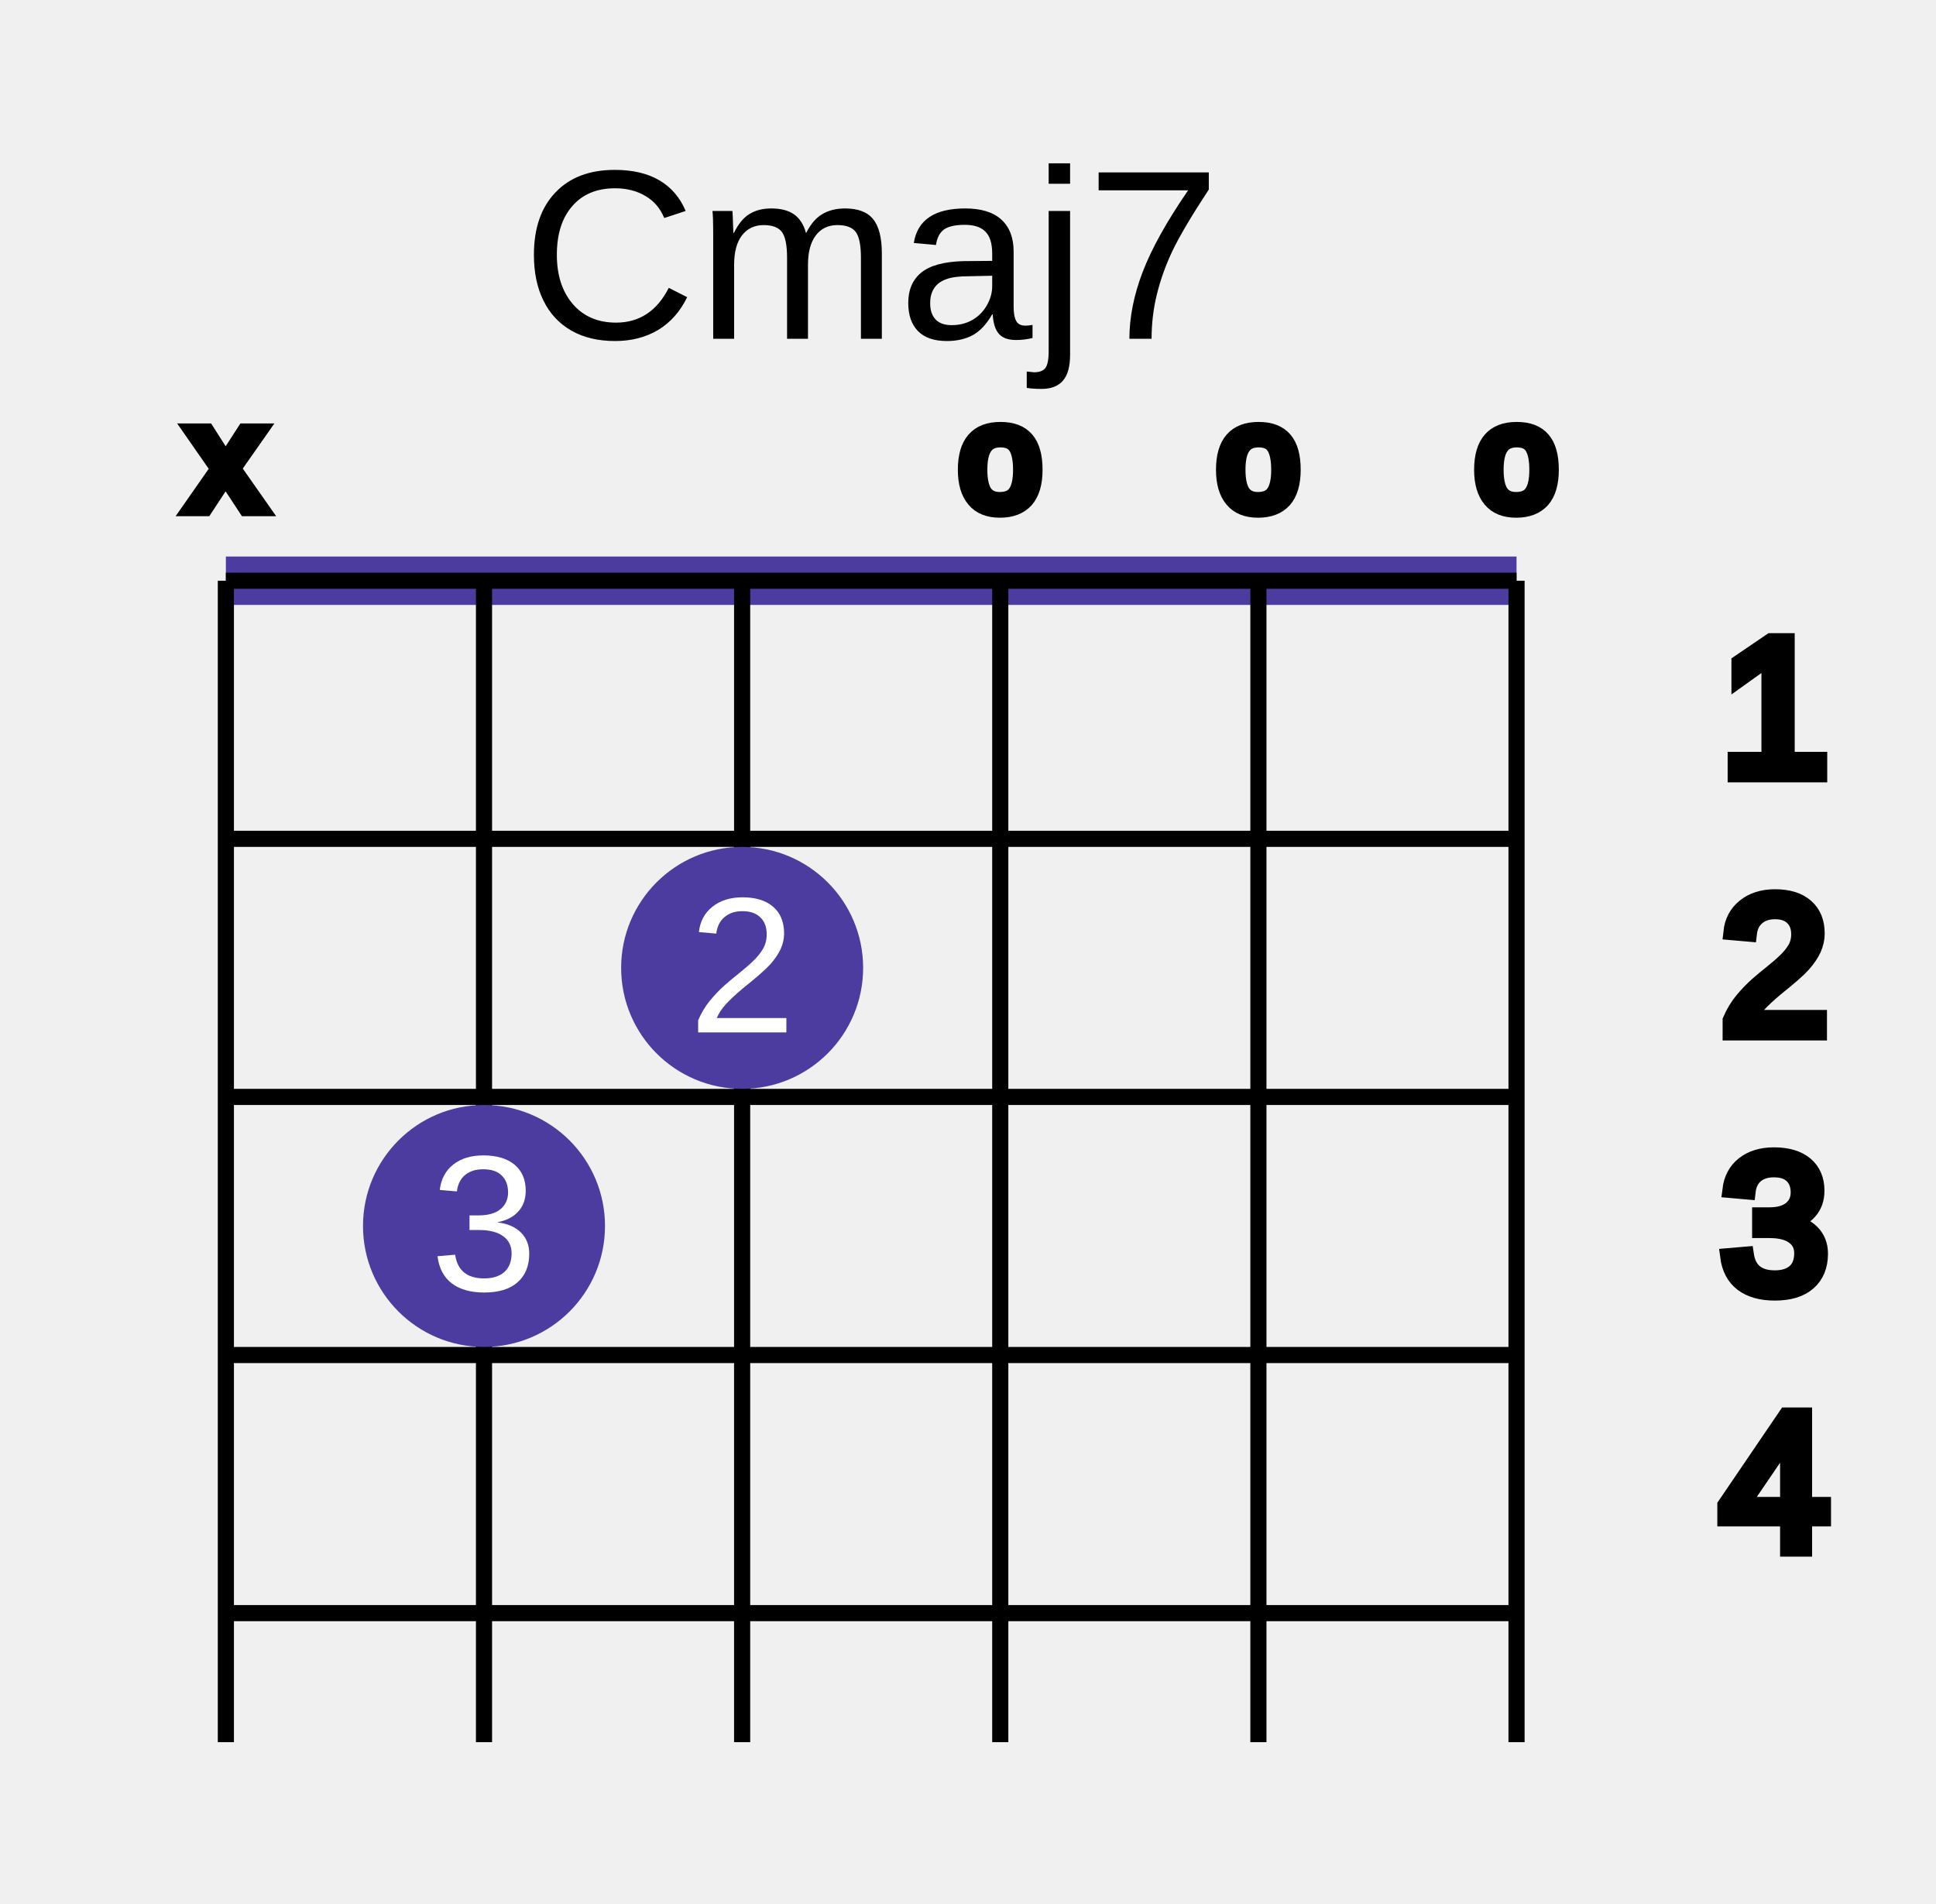
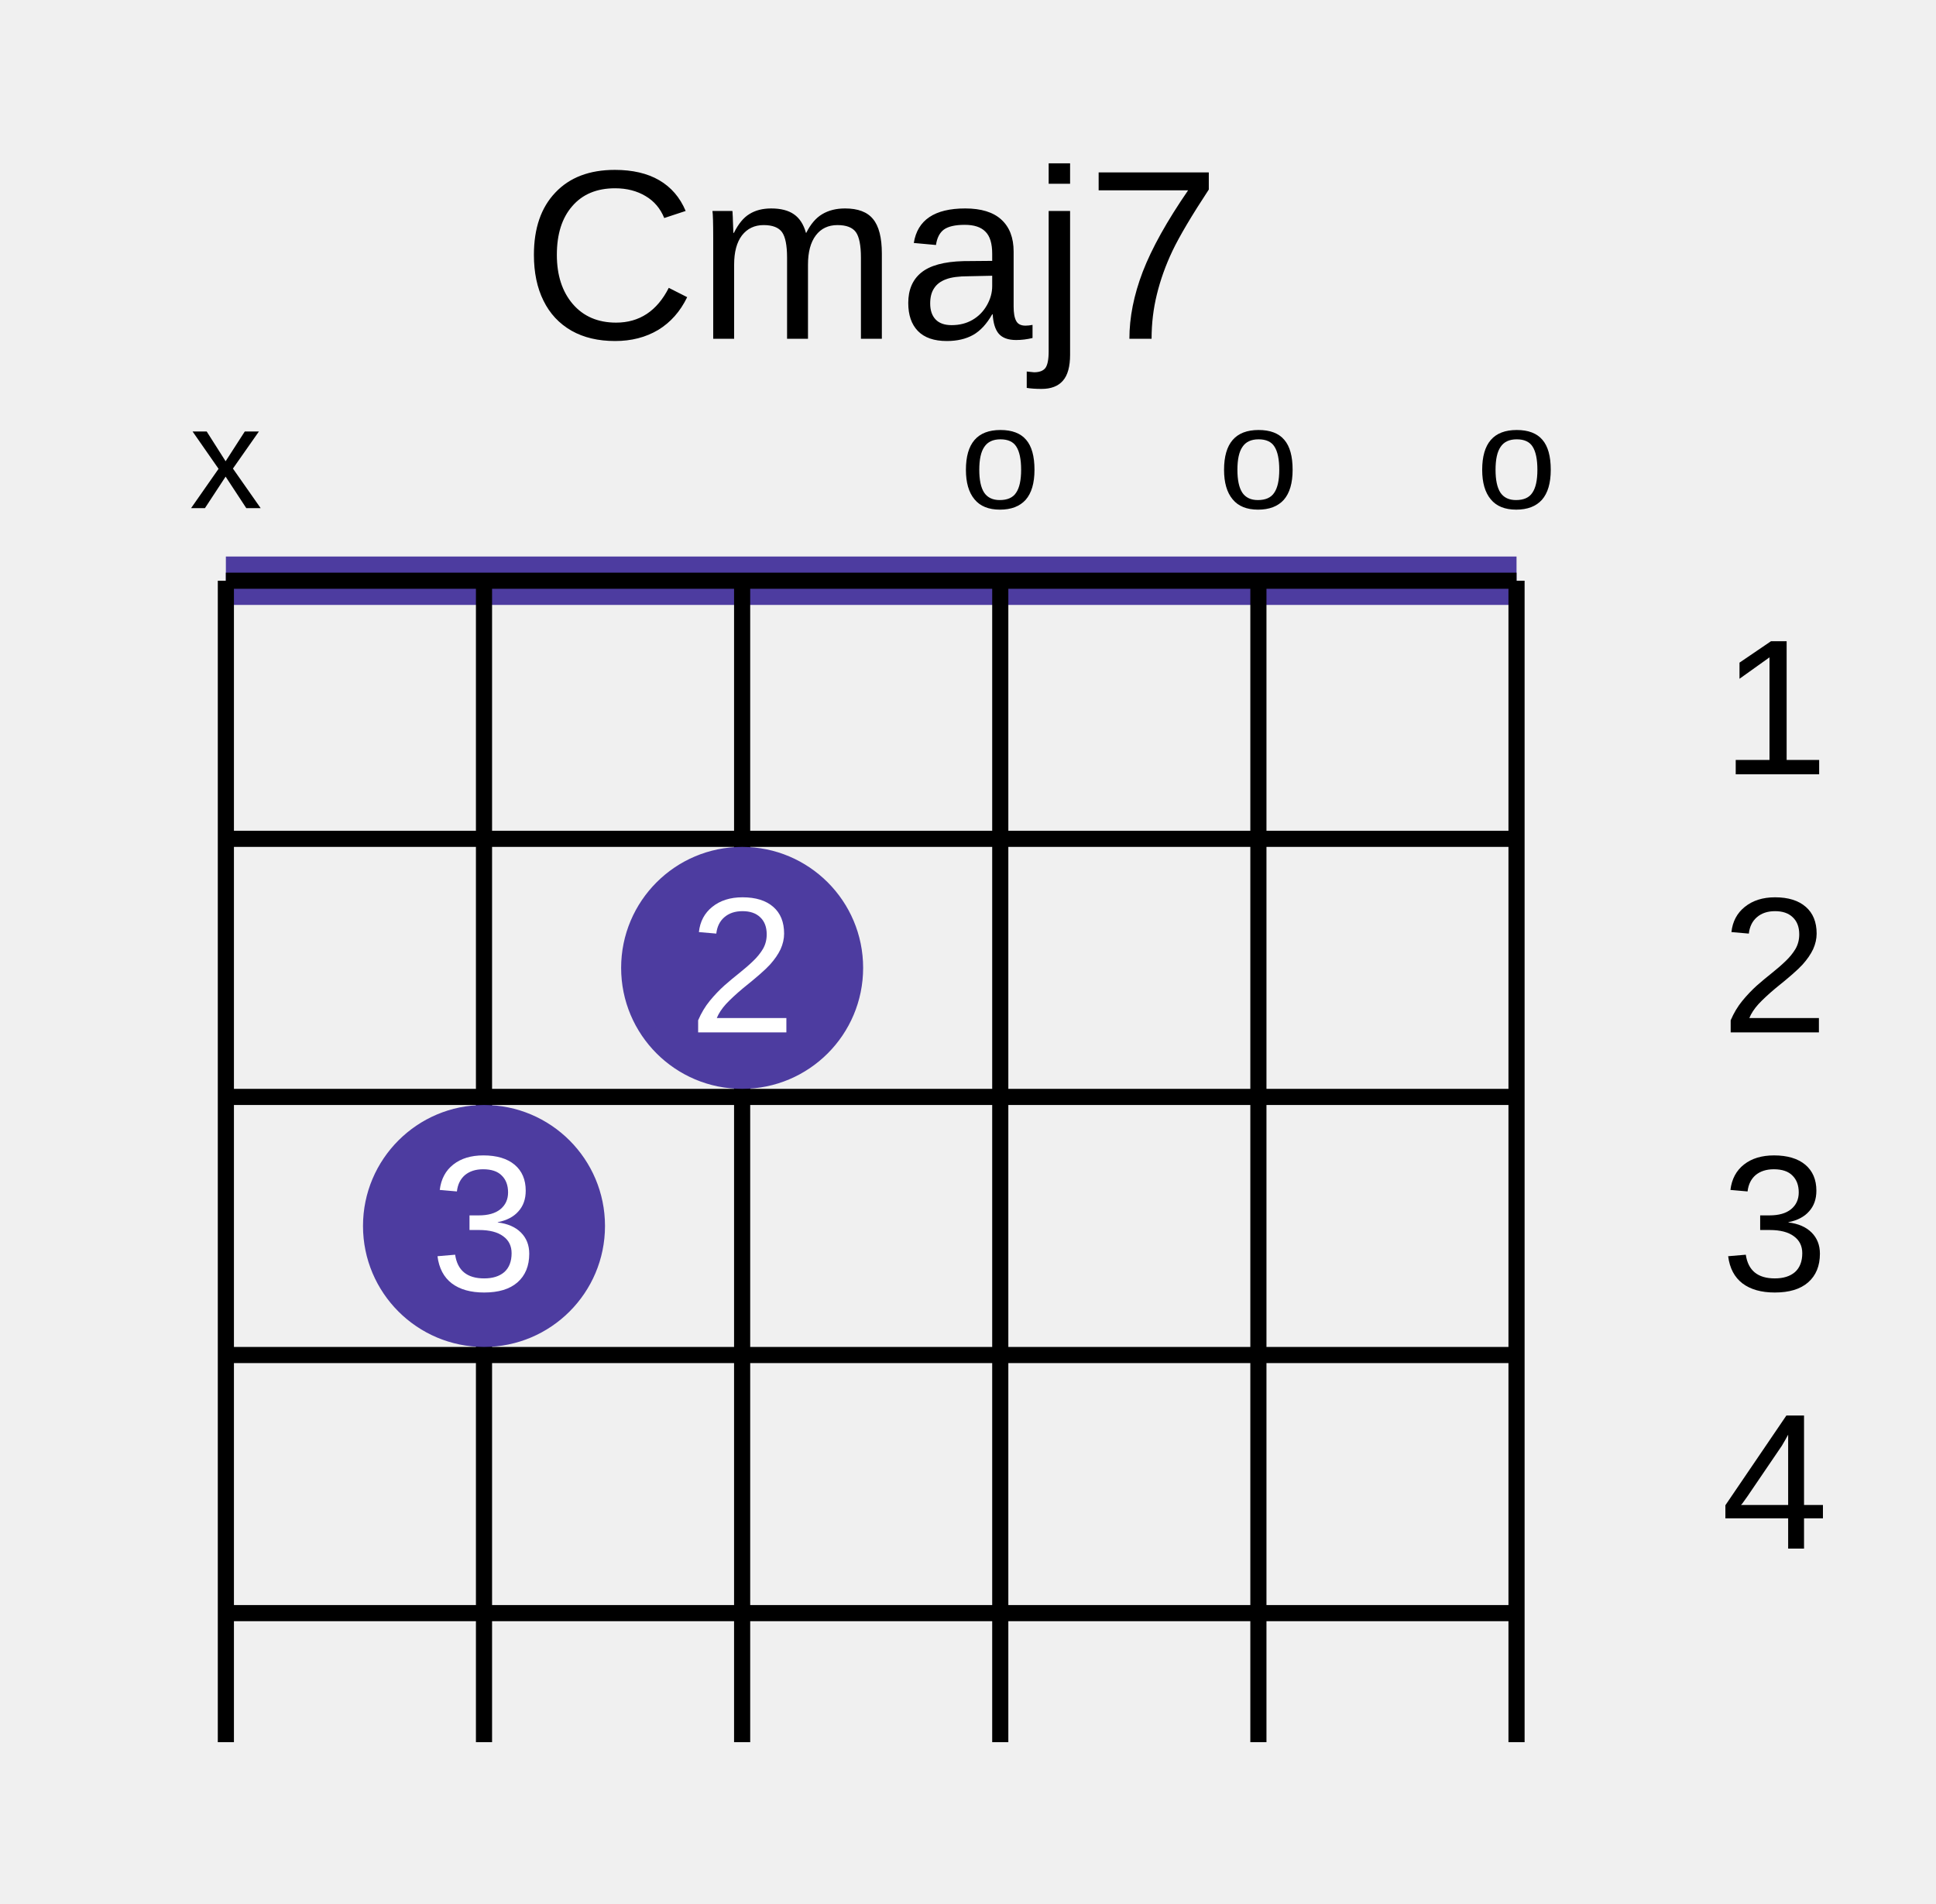
<svg xmlns="http://www.w3.org/2000/svg" height="118" version="1.1" width="120" style="overflow: hidden; position: relative; top: -0.033px;">
  <defs />
  <text style="text-anchor: middle; font: 15px &quot;Arial&quot;;" x="54" y="16" text-anchor="middle" font="10px &quot;Arial&quot;" stroke="none" fill="#000000" font-size="15px">
    <tspan dy="5">Cmaj7</tspan>
  </text>
  <path style="" fill="none" stroke="#4d3ca0" d="M14,36L94,36" stroke-width="3" />
  <path style="" fill="none" stroke="#000000" d="M14,36L94,36" />
  <path style="" fill="none" stroke="#000000" d="M14,52L94,52" />
-   <text style="text-anchor: middle; font: 12px &quot;Arial&quot;;" x="110" y="44" text-anchor="middle" font="10px &quot;Arial&quot;" stroke="#000000" fill="#000000" font-size="12px">
+   <text style="text-anchor: middle; font: 12px &quot;Arial&quot;;" x="110" y="44" text-anchor="middle" font="10px &quot;Arial&quot;" stroke="none" fill="#000000" font-size="12px">
    <tspan dy="4">1</tspan>
  </text>
  <path style="" fill="none" stroke="#000000" d="M14,68L94,68" />
-   <text style="text-anchor: middle; font: 12px &quot;Arial&quot;;" x="110" y="60" text-anchor="middle" font="10px &quot;Arial&quot;" stroke="#000000" fill="#000000" font-size="12px">
+   <text style="text-anchor: middle; font: 12px &quot;Arial&quot;;" x="110" y="60" text-anchor="middle" font="10px &quot;Arial&quot;" stroke="none" fill="#000000" font-size="12px">
    <tspan dy="4">2</tspan>
  </text>
  <path style="" fill="none" stroke="#000000" d="M14,84L94,84" />
-   <text style="text-anchor: middle; font: 12px &quot;Arial&quot;;" x="110" y="76" text-anchor="middle" font="10px &quot;Arial&quot;" stroke="#000000" fill="#000000" font-size="12px">
+   <text style="text-anchor: middle; font: 12px &quot;Arial&quot;;" x="110" y="76" text-anchor="middle" font="10px &quot;Arial&quot;" stroke="none" fill="#000000" font-size="12px">
    <tspan dy="4">3</tspan>
  </text>
  <path style="" fill="none" stroke="#000000" d="M14,100L94,100" />
-   <text style="text-anchor: middle; font: 12px &quot;Arial&quot;;" x="110" y="92" text-anchor="middle" font="10px &quot;Arial&quot;" stroke="#000000" fill="#000000" font-size="12px">
+   <text style="text-anchor: middle; font: 12px &quot;Arial&quot;;" x="110" y="92" text-anchor="middle" font="10px &quot;Arial&quot;" stroke="none" fill="#000000" font-size="12px">
    <tspan dy="4">4</tspan>
  </text>
  <path style="" fill="none" stroke="#000000" d="M14,36L14,108" />
  <path style="" fill="none" stroke="#000000" d="M30,36L30,108" />
  <path style="" fill="none" stroke="#000000" d="M46,36L46,108" />
  <path style="" fill="none" stroke="#000000" d="M62,36L62,108" />
  <path style="" fill="none" stroke="#000000" d="M78,36L78,108" />
  <path style="" fill="none" stroke="#000000" d="M94,36L94,108" />
-   <text style="text-anchor: middle; font: 9px &quot;Arial&quot;;" x="14" y="28" text-anchor="middle" font="10px &quot;Arial&quot;" stroke="#000000" fill="#000000" font-size="9px">
+   <text style="text-anchor: middle; font: 9px &quot;Arial&quot;;" x="14" y="28" text-anchor="middle" font="10px &quot;Arial&quot;" stroke="none" fill="#000000" font-size="9px">
    <tspan dy="3.5">x</tspan>
  </text>
  <circle cx="30" cy="76" r="7" fill="#4d3ca0" stroke="#4d3ca0" style="" />
  <text style="text-anchor: middle; font: 12px &quot;Arial&quot;;" x="30" y="76" text-anchor="middle" font="10px &quot;Arial&quot;" stroke="none" fill="#ffffff" font-size="12px">
    <tspan dy="4">3</tspan>
  </text>
  <circle cx="46" cy="60" r="7" fill="#4d3ca0" stroke="#4d3ca0" style="" />
  <text style="text-anchor: middle; font: 12px &quot;Arial&quot;;" x="46" y="60" text-anchor="middle" font="10px &quot;Arial&quot;" stroke="none" fill="#ffffff" font-size="12px">
    <tspan dy="4">2</tspan>
  </text>
-   <text style="text-anchor: middle; font: 9px &quot;Arial&quot;;" x="62" y="28" text-anchor="middle" font="10px &quot;Arial&quot;" stroke="#000000" fill="#000000" font-size="9px">
+   <text style="text-anchor: middle; font: 9px &quot;Arial&quot;;" x="62" y="28" text-anchor="middle" font="10px &quot;Arial&quot;" stroke="none" fill="#000000" font-size="9px">
    <tspan dy="3.5">o</tspan>
  </text>
-   <text style="text-anchor: middle; font: 9px &quot;Arial&quot;;" x="78" y="28" text-anchor="middle" font="10px &quot;Arial&quot;" stroke="#000000" fill="#000000" font-size="9px">
+   <text style="text-anchor: middle; font: 9px &quot;Arial&quot;;" x="78" y="28" text-anchor="middle" font="10px &quot;Arial&quot;" stroke="none" fill="#000000" font-size="9px">
    <tspan dy="3.5">o</tspan>
  </text>
-   <text style="text-anchor: middle; font: 9px &quot;Arial&quot;;" x="94" y="28" text-anchor="middle" font="10px &quot;Arial&quot;" stroke="#000000" fill="#000000" font-size="9px">
+   <text style="text-anchor: middle; font: 9px &quot;Arial&quot;;" x="94" y="28" text-anchor="middle" font="10px &quot;Arial&quot;" stroke="none" fill="#000000" font-size="9px">
    <tspan dy="3.5">o</tspan>
  </text>
</svg>
